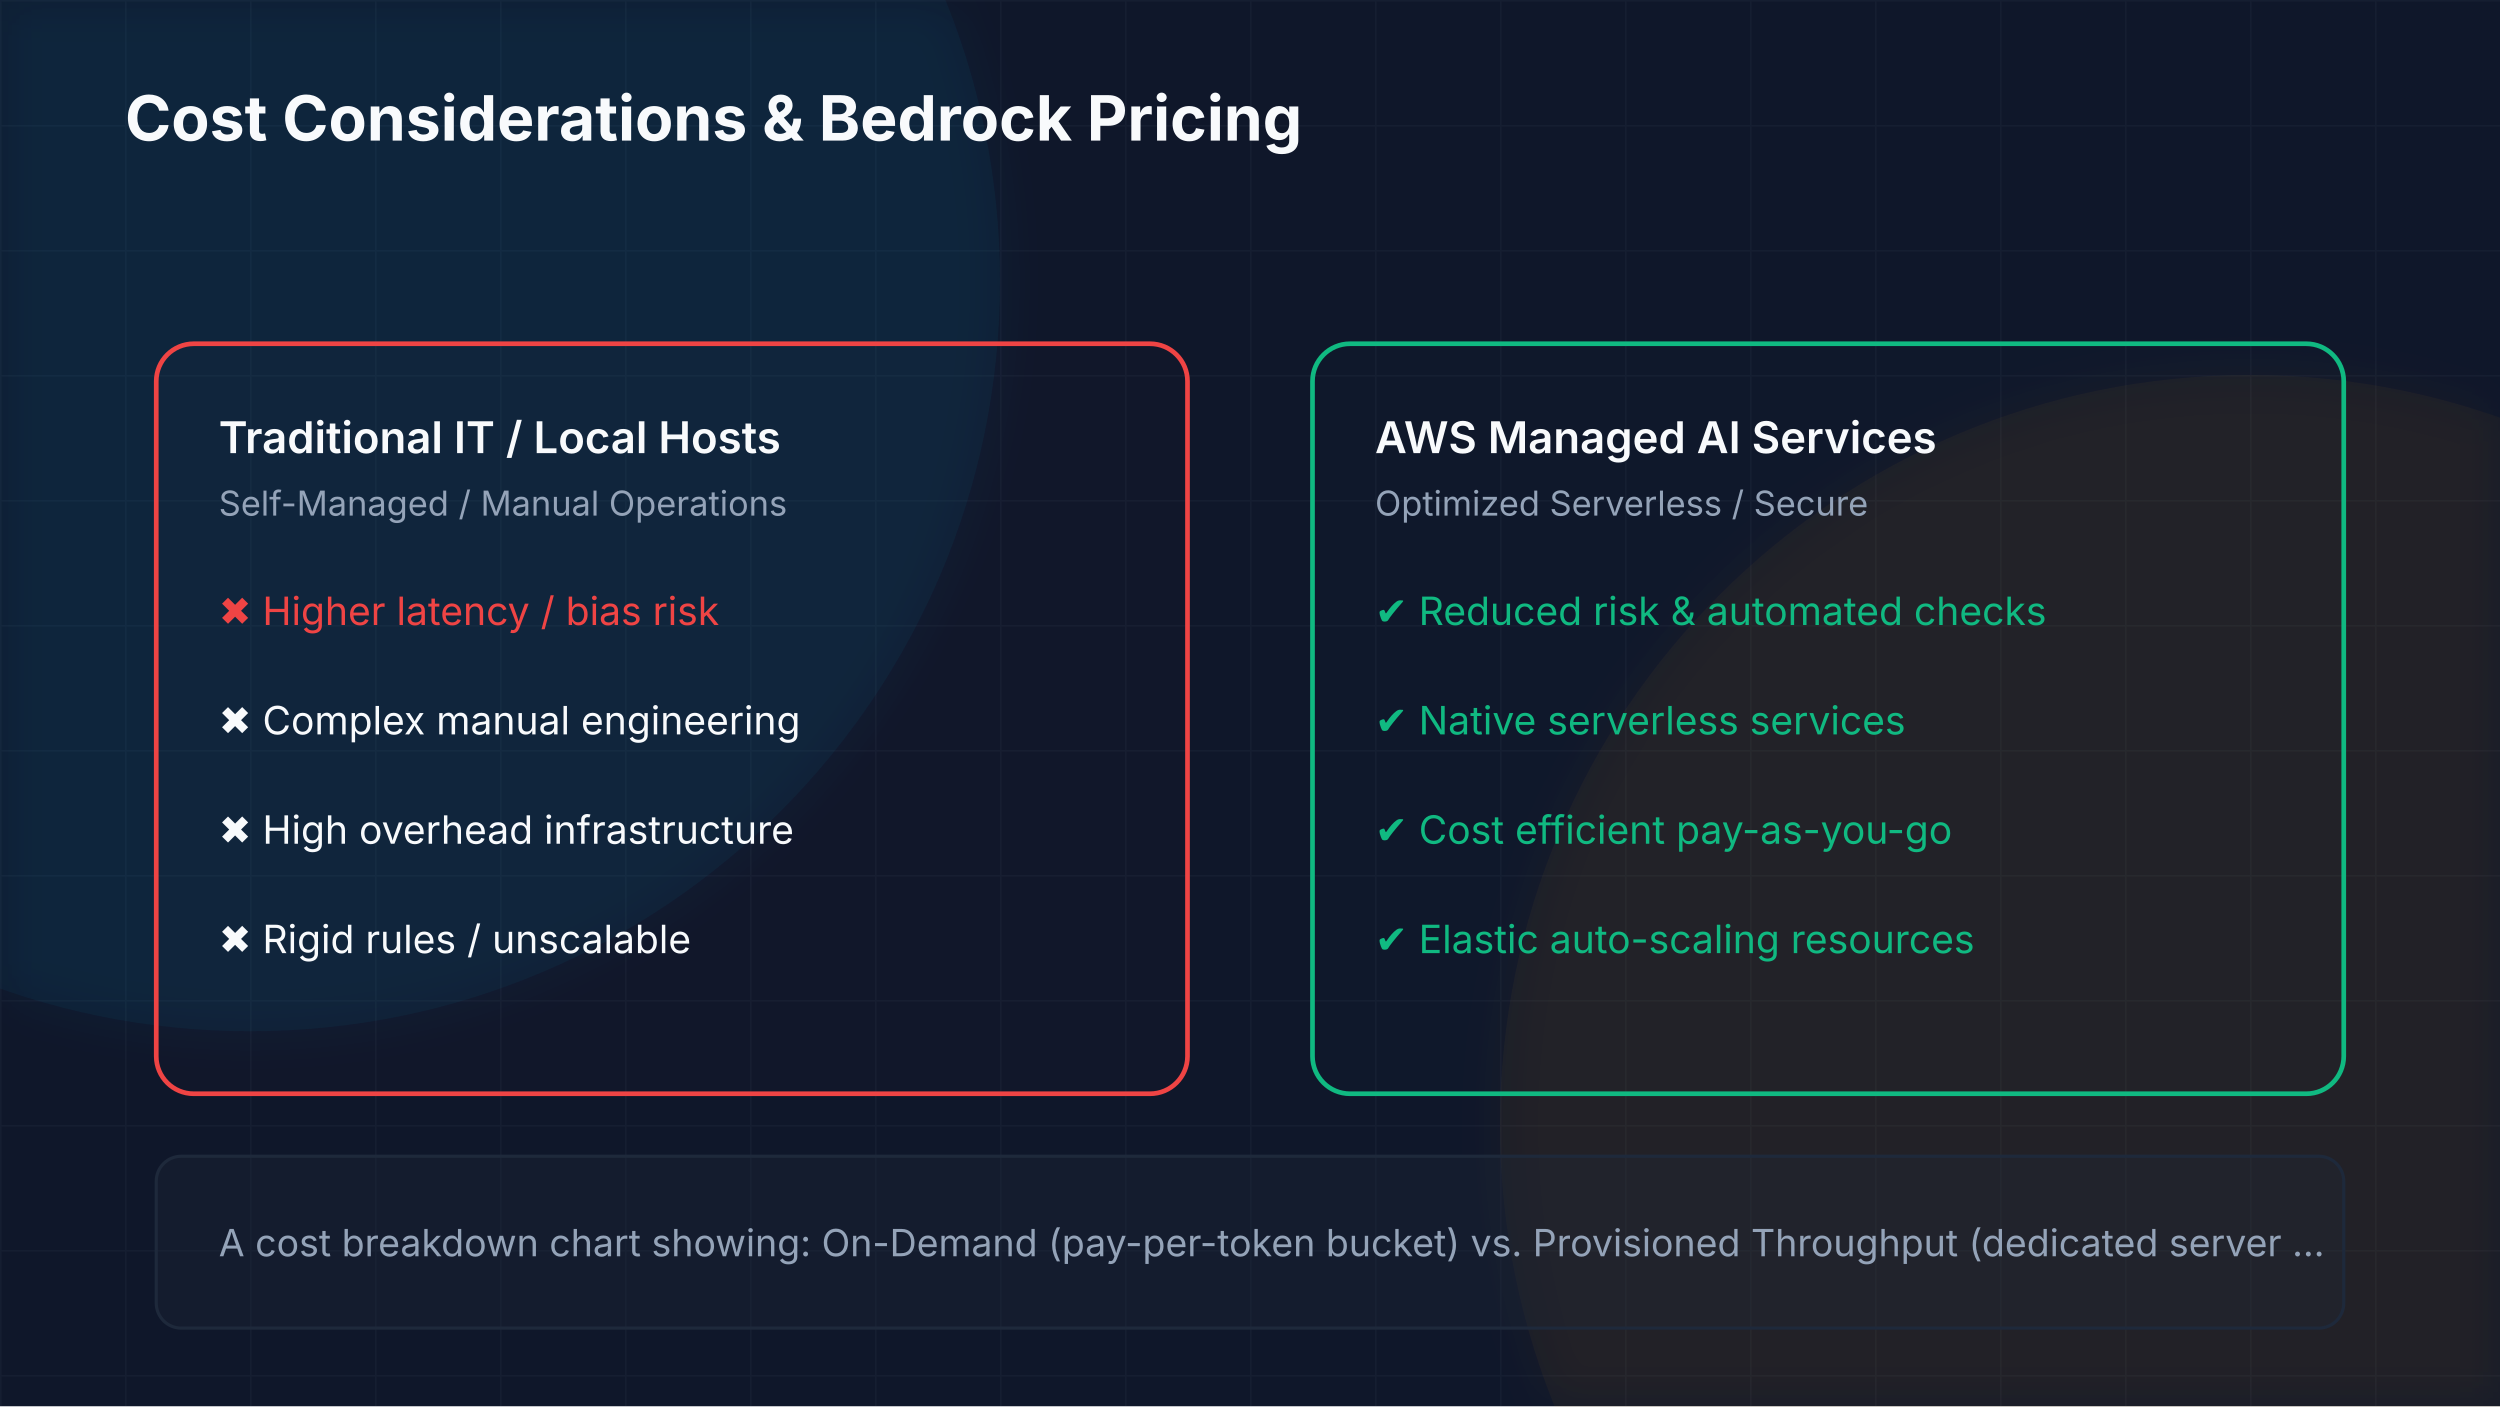
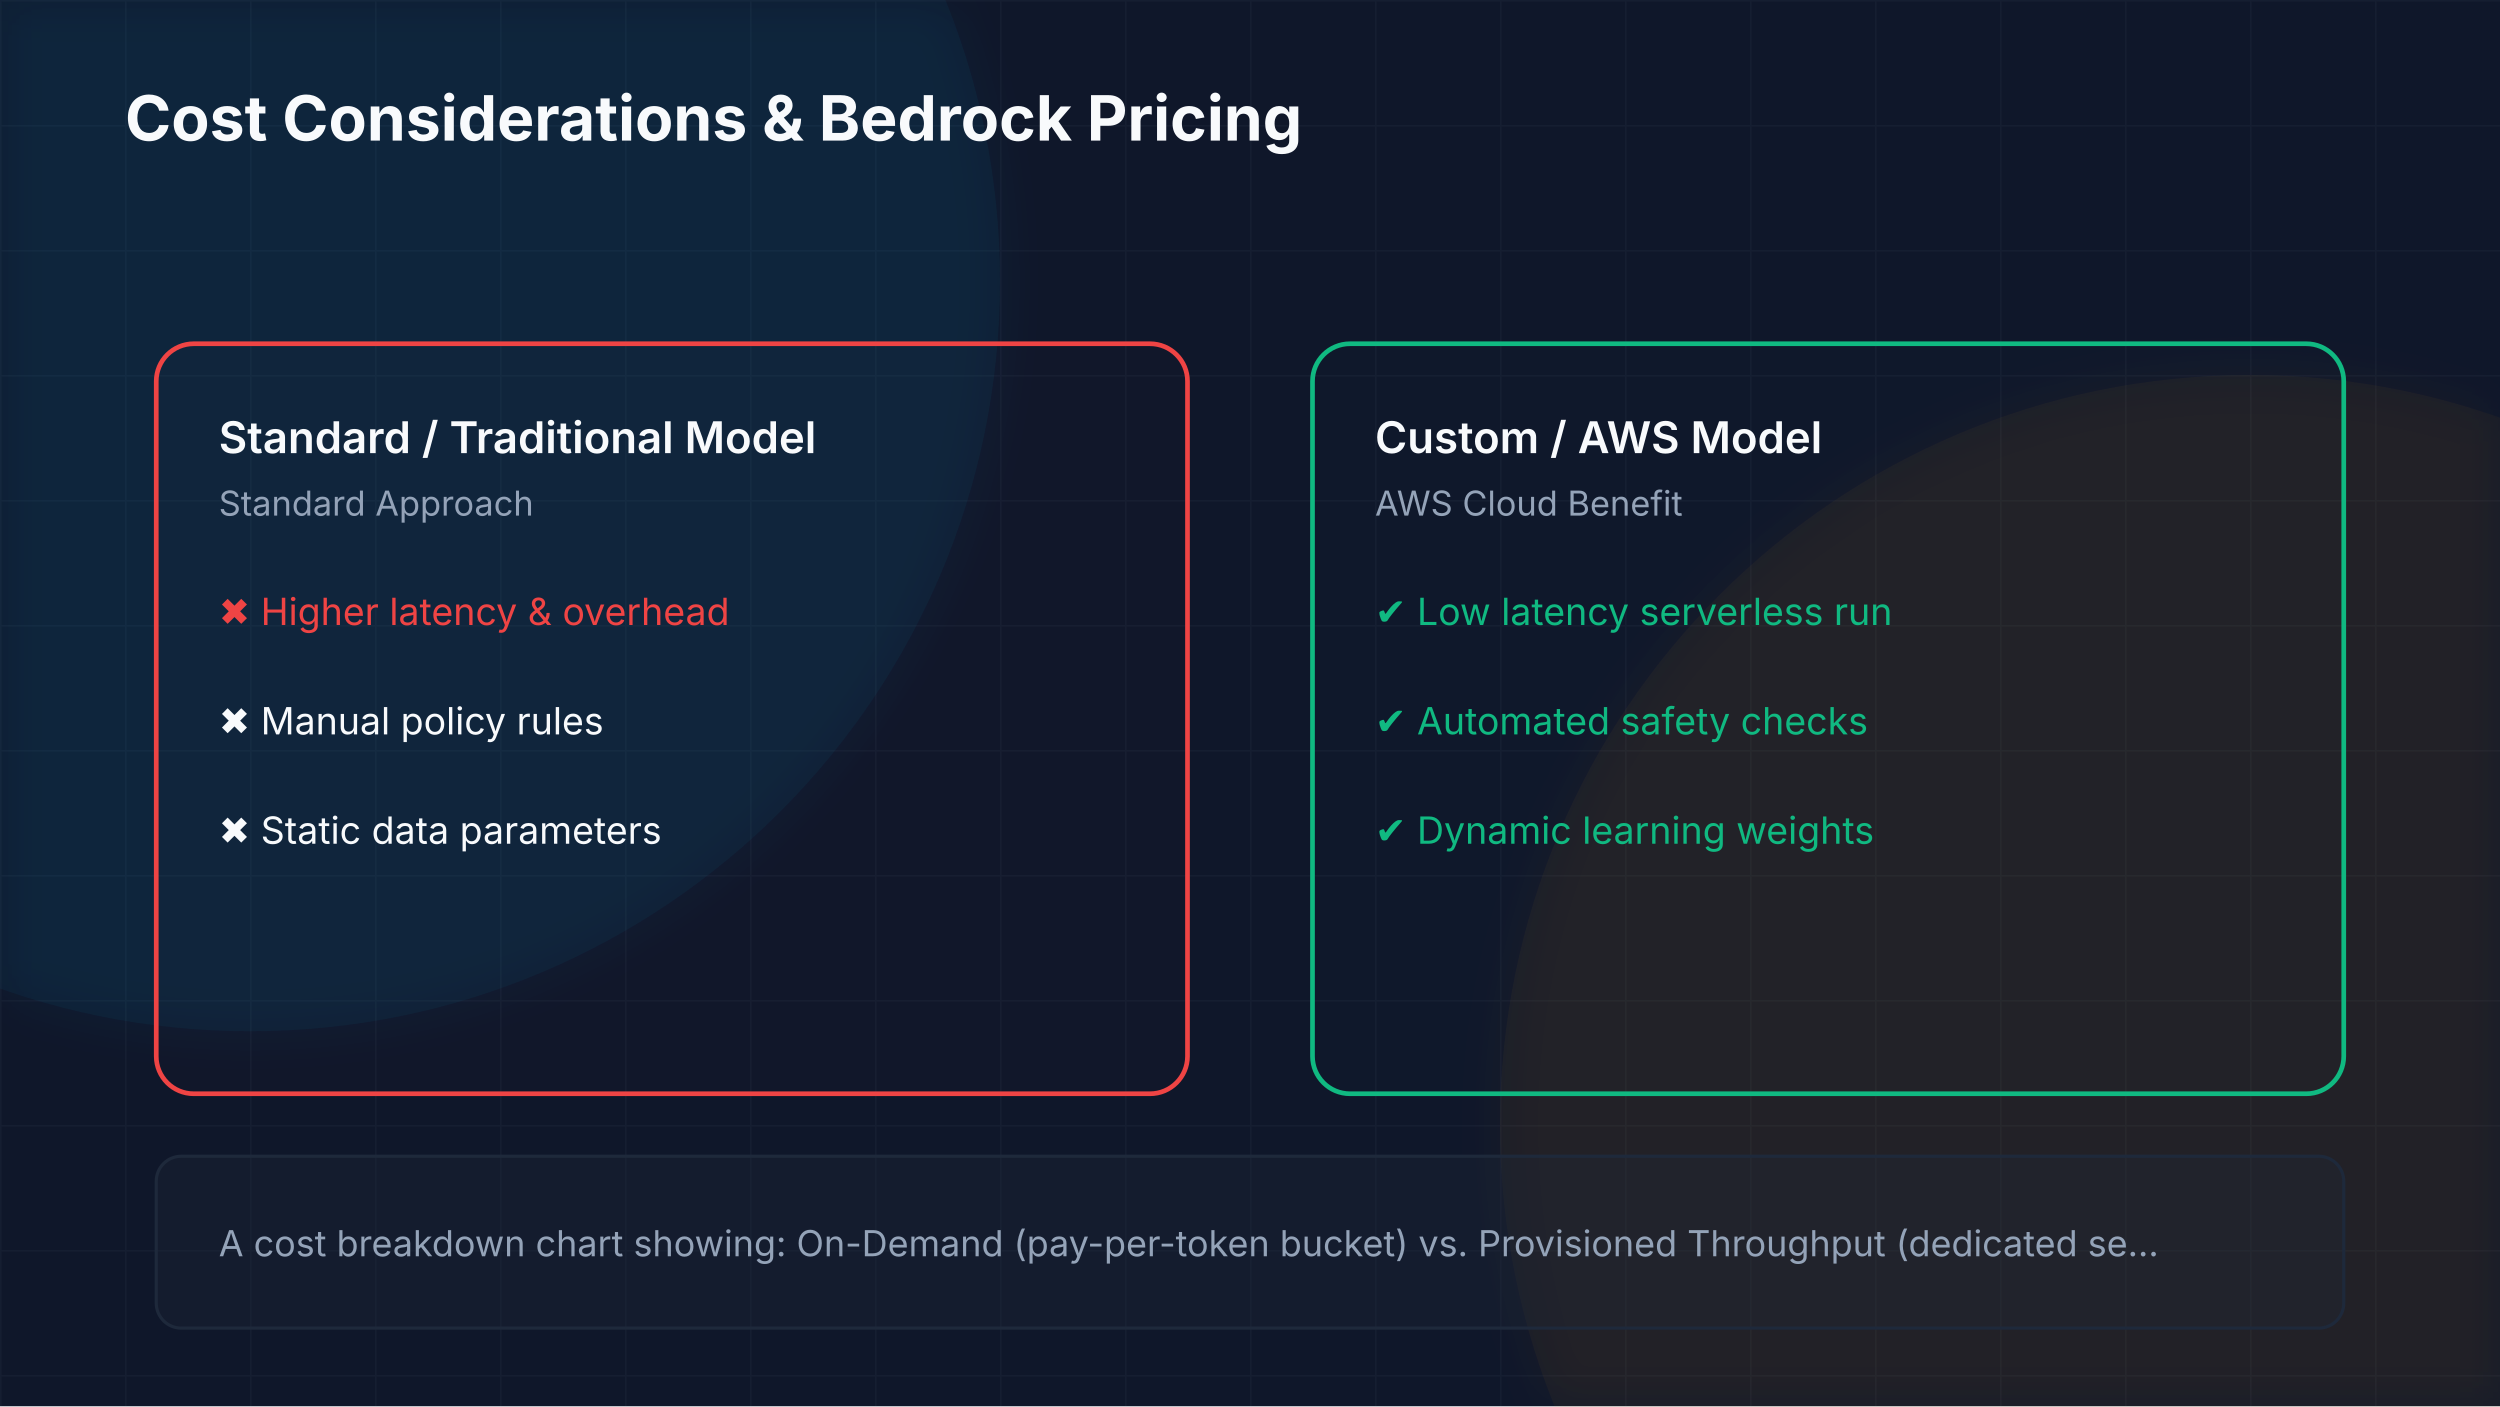
<svg xmlns="http://www.w3.org/2000/svg" viewBox="0 0 800 450" width="100%" height="100%">
  <defs>
    <linearGradient id="aws-orange" x1="0%" y1="0%" x2="100%" y2="100%">
      <stop offset="0%" stop-color="#FF9900" />
      <stop offset="100%" stop-color="#FFC400" />
    </linearGradient>
    <linearGradient id="cloud-blue" x1="0%" y1="0%" x2="100%" y2="100%">
      <stop offset="0%" stop-color="#00A3E0" />
      <stop offset="100%" stop-color="#1D70B8" />
    </linearGradient>
    <linearGradient id="success-green" x1="0%" y1="0%" x2="100%" y2="100%">
      <stop offset="0%" stop-color="#10B981" />
      <stop offset="100%" stop-color="#059669" />
    </linearGradient>
    <linearGradient id="alert-red" x1="0%" y1="0%" x2="100%" y2="100%">
      <stop offset="0%" stop-color="#EF4444" />
      <stop offset="100%" stop-color="#DC2626" />
    </linearGradient>
    <linearGradient id="warning-gold" x1="0%" y1="0%" x2="100%" y2="100%">
      <stop offset="0%" stop-color="#F59E0B" />
      <stop offset="100%" stop-color="#D97706" />
    </linearGradient>
    <linearGradient id="dark-card" x1="0%" y1="0%" x2="0%" y2="100%">
      <stop offset="0%" stop-color="#1E293B" />
      <stop offset="100%" stop-color="#0F172A" />
    </linearGradient>
    <linearGradient id="purple-glow" x1="0%" y1="0%" x2="100%" y2="100%">
      <stop offset="0%" stop-color="#8B5CF6" />
      <stop offset="100%" stop-color="#6D28D9" />
    </linearGradient>
    <filter id="glow-orange" x="-20%" y="-20%" width="140%" height="140%">
      <feGaussianBlur stdDeviation="8" result="blur" />
      <feComposite in="SourceGraphic" in2="blur" operator="over" />
    </filter>
    <filter id="glow-blue" x="-20%" y="-20%" width="140%" height="140%">
      <feGaussianBlur stdDeviation="8" result="blur" />
      <feComposite in="SourceGraphic" in2="blur" operator="over" />
    </filter>
    <pattern id="grid" width="40" height="40" patternUnits="userSpaceOnUse">
      <path d="M 40 0 L 0 0 0 40" fill="none" stroke="rgba(148, 163, 184, 0.05)" stroke-width="1" />
    </pattern>
  </defs>
  <rect width="800" height="450" fill="#0F172A" />
  <rect width="800" height="450" fill="url(#grid)" />
  <circle cx="80.0" cy="90.0" r="240.0" fill="rgba(0, 163, 224, 0.05)" filter="url(#glow-blue)" />
  <circle cx="720.0" cy="360.0" r="240.0" fill="rgba(255, 153, 0, 0.04)" filter="url(#glow-orange)" />
  <text x="40" y="45" font-family="Inter, system-ui, sans-serif" font-size="20" font-weight="700" fill="#F8FAFC">Cost Considerations &amp; Bedrock Pricing</text>
  <rect x="50" y="110" width="330" height="240" rx="12" fill="rgba(239, 68, 68, 0.01)" stroke="#EF4444" stroke-width="1.5" />
-   <text x="70" y="145" font-family="Inter, system-ui, sans-serif" font-size="14" font-weight="600" fill="#F8FAFC">Traditional IT / Local Hosts</text>
-   <text x="70" y="165" font-family="Inter, system-ui, sans-serif" font-size="11" fill="#94A3B8">Self-Managed / Manual Operations</text>
+   <text x="70" y="145" font-family="Inter, system-ui, sans-serif" font-size="14" font-weight="600" fill="#F8FAFC">Standard / Traditional Model</text>
+   <text x="70" y="165" font-family="Inter, system-ui, sans-serif" font-size="11" fill="#94A3B8">Standard Approach</text>
  <g transform="translate(70, 180)">
-     <text x="0" y="20" font-family="Inter" font-size="12.5" fill="#EF4444">✖ Higher latency / bias risk</text>
-     <text x="0" y="55" font-family="Inter" font-size="12.5" fill="#F8FAFC">✖ Complex manual engineering</text>
-     <text x="0" y="90" font-family="Inter" font-size="12.5" fill="#F8FAFC">✖ High overhead infrastructure</text>
-     <text x="0" y="125" font-family="Inter" font-size="12.5" fill="#F8FAFC">✖ Rigid rules / unscalable</text>
+     <text x="0" y="20" font-family="Inter" font-size="12" fill="#EF4444">✖ Higher latency &amp; overhead</text>
+     <text x="0" y="55" font-family="Inter" font-size="12" fill="#F8FAFC">✖ Manual policy rules</text>
+     <text x="0" y="90" font-family="Inter" font-size="12" fill="#F8FAFC">✖ Static data parameters</text>
  </g>
  <rect x="420" y="110" width="330" height="240" rx="12" fill="rgba(16, 185, 129, 0.01)" stroke="#10B981" stroke-width="1.5" />
-   <text x="440" y="145" font-family="Inter, system-ui, sans-serif" font-size="14" font-weight="600" fill="#F8FAFC">AWS Managed AI Services</text>
-   <text x="440" y="165" font-family="Inter, system-ui, sans-serif" font-size="11" fill="#94A3B8">Optimized Serverless / Secure</text>
+   <text x="440" y="145" font-family="Inter, system-ui, sans-serif" font-size="14" font-weight="600" fill="#F8FAFC">Custom / AWS Model</text>
+   <text x="440" y="165" font-family="Inter, system-ui, sans-serif" font-size="11" fill="#94A3B8">AWS Cloud Benefit</text>
  <g transform="translate(440, 180)">
-     <text x="0" y="20" font-family="Inter" font-size="12.5" fill="#10B981">✔ Reduced risk &amp; automated checks</text>
-     <text x="0" y="55" font-family="Inter" font-size="12.5" fill="#10B981">✔ Native serverless services</text>
-     <text x="0" y="90" font-family="Inter" font-size="12.5" fill="#10B981">✔ Cost efficient pay-as-you-go</text>
-     <text x="0" y="125" font-family="Inter" font-size="12.5" fill="#10B981">✔ Elastic auto-scaling resources</text>
+     <text x="0" y="20" font-family="Inter" font-size="12" fill="#10B981">✔ Low latency serverless run</text>
+     <text x="0" y="55" font-family="Inter" font-size="12" fill="#10B981">✔ Automated safety checks</text>
+     <text x="0" y="90" font-family="Inter" font-size="12" fill="#10B981">✔ Dynamic learning weights</text>
  </g>
  <rect x="50" y="370" width="700" height="55" rx="8" fill="rgba(30,41,59,0.3)" stroke="#1E293B" stroke-width="1" />
-   <text x="70" y="402" font-family="Inter, sans-serif" font-size="12" fill="#94A3B8">A cost breakdown chart showing: On-Demand (pay-per-token bucket) vs. Provisioned Throughput (dedicated server ...</text>
+   <text x="70" y="402" font-family="Inter" font-size="11.5" fill="#94A3B8">A cost breakdown chart showing: On-Demand (pay-per-token bucket) vs. Provisioned Throughput (dedicated se...</text>
</svg>
